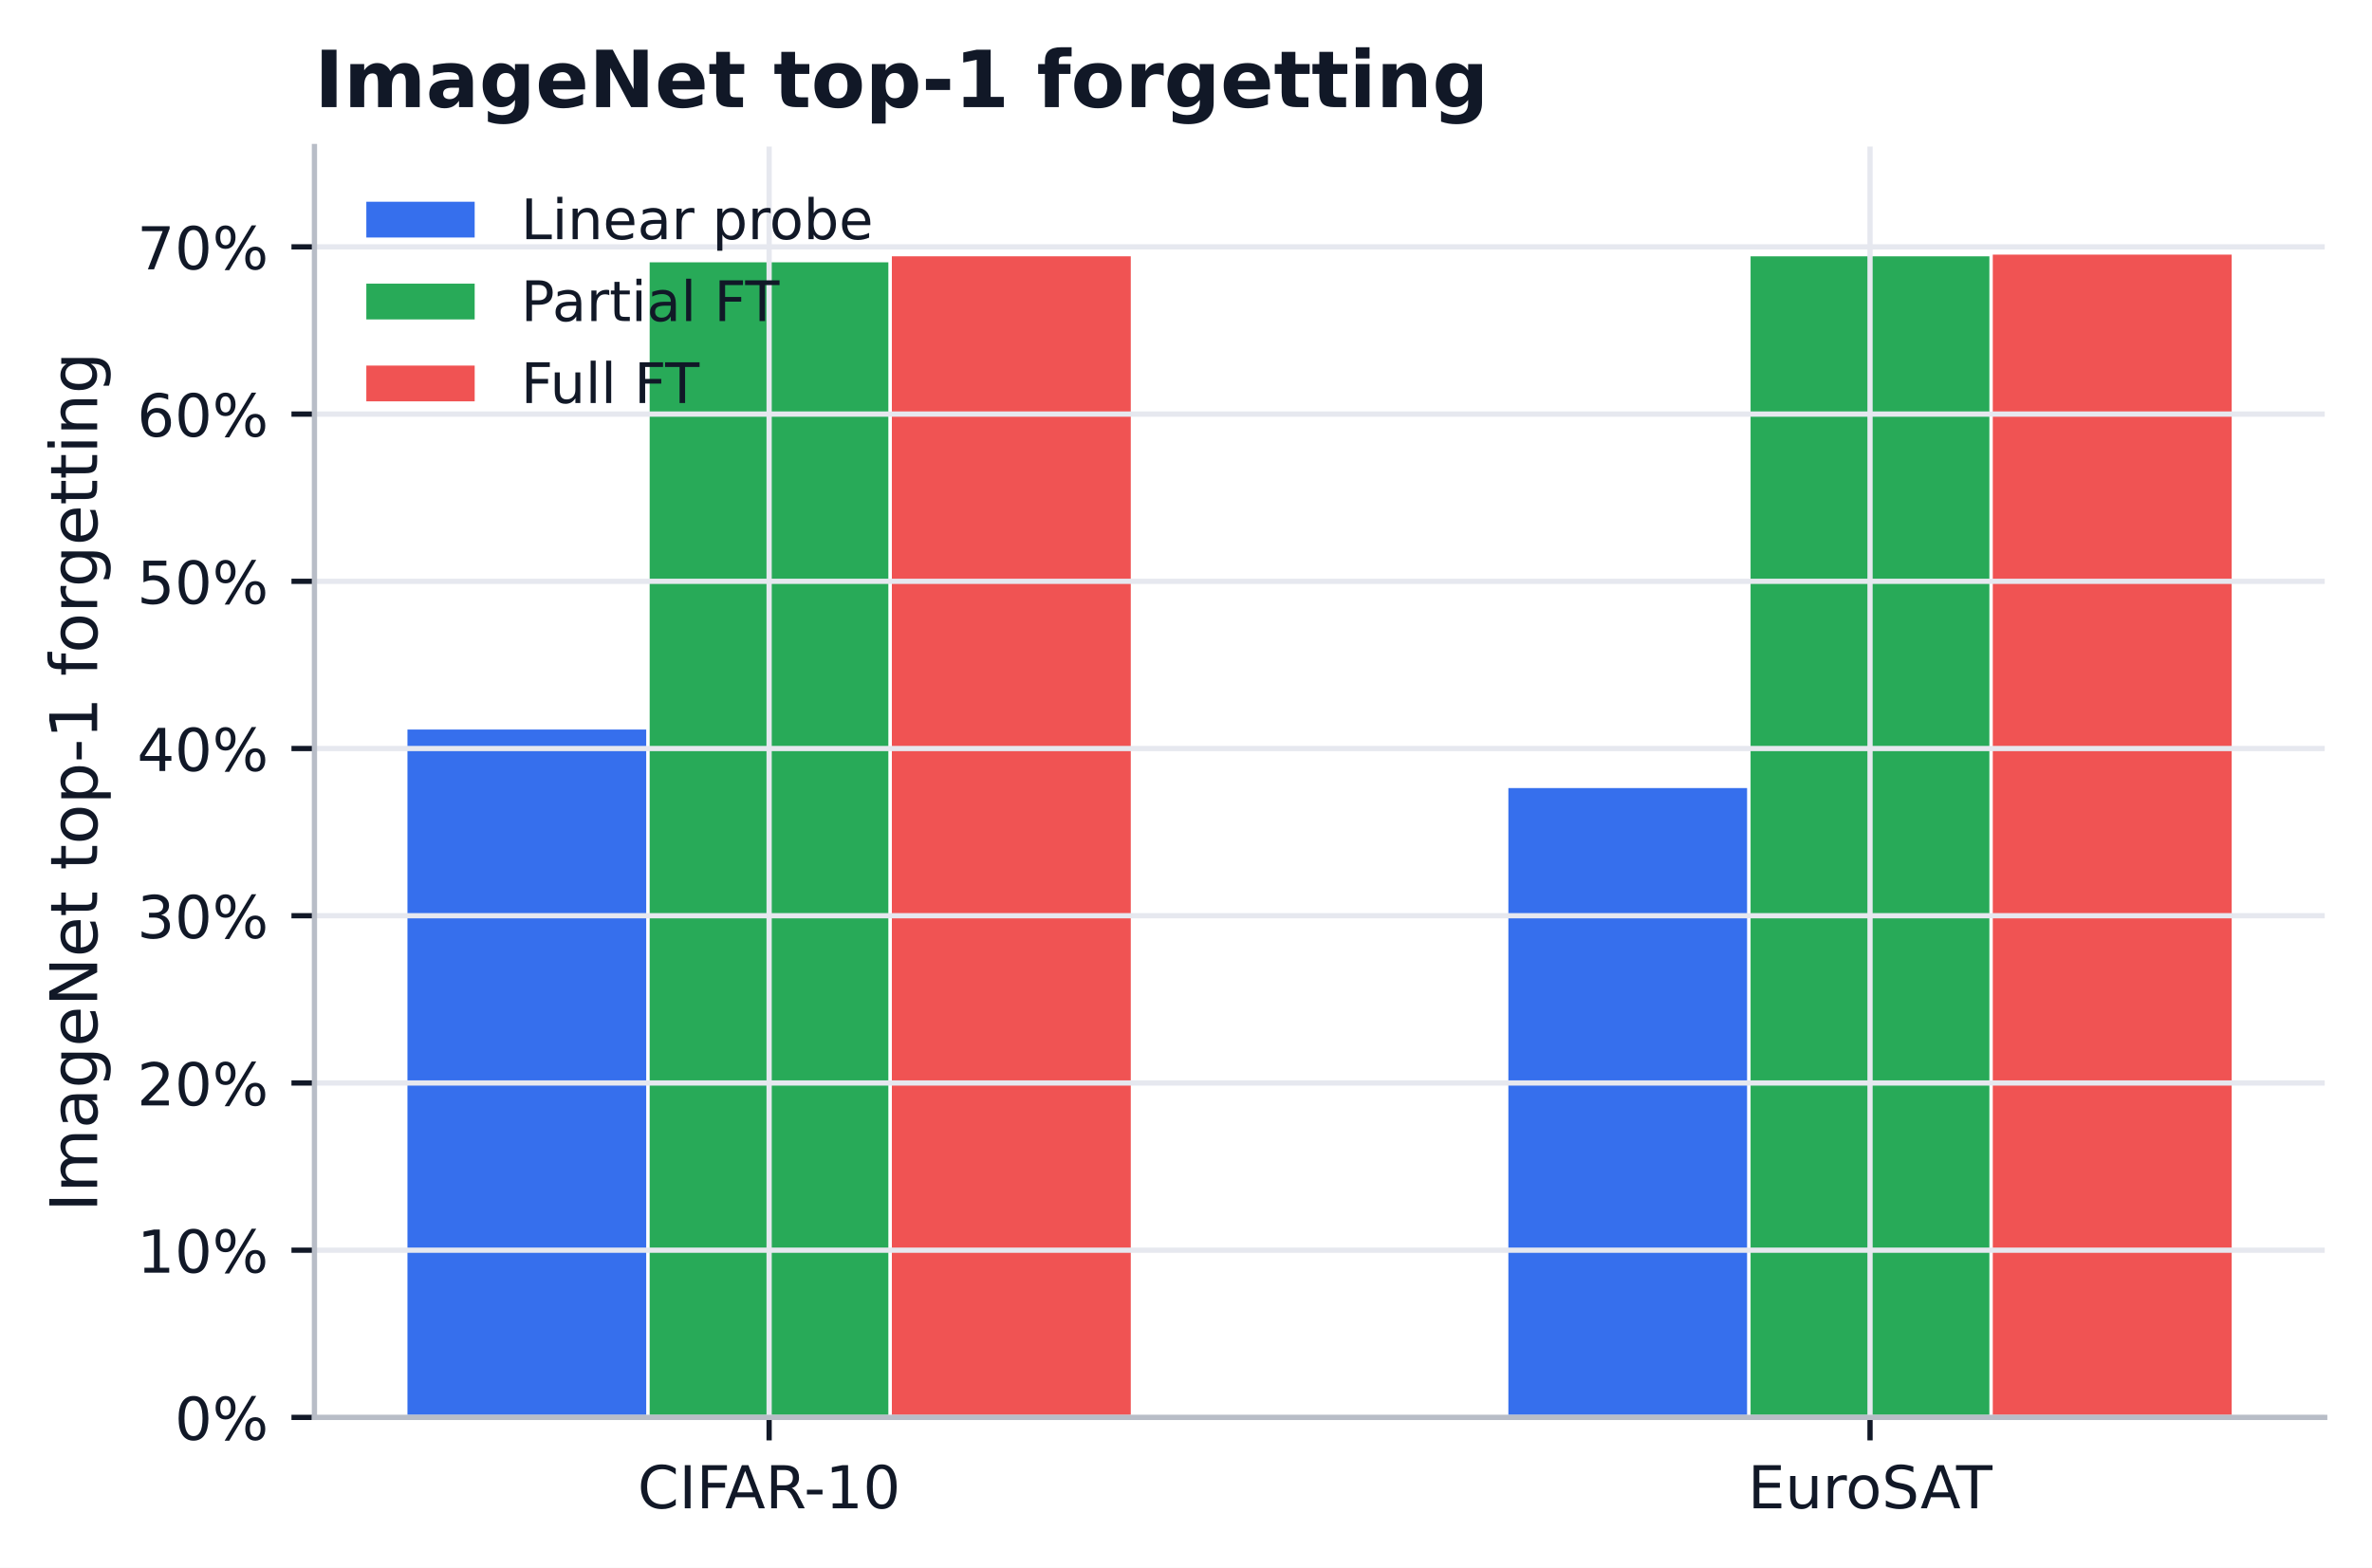
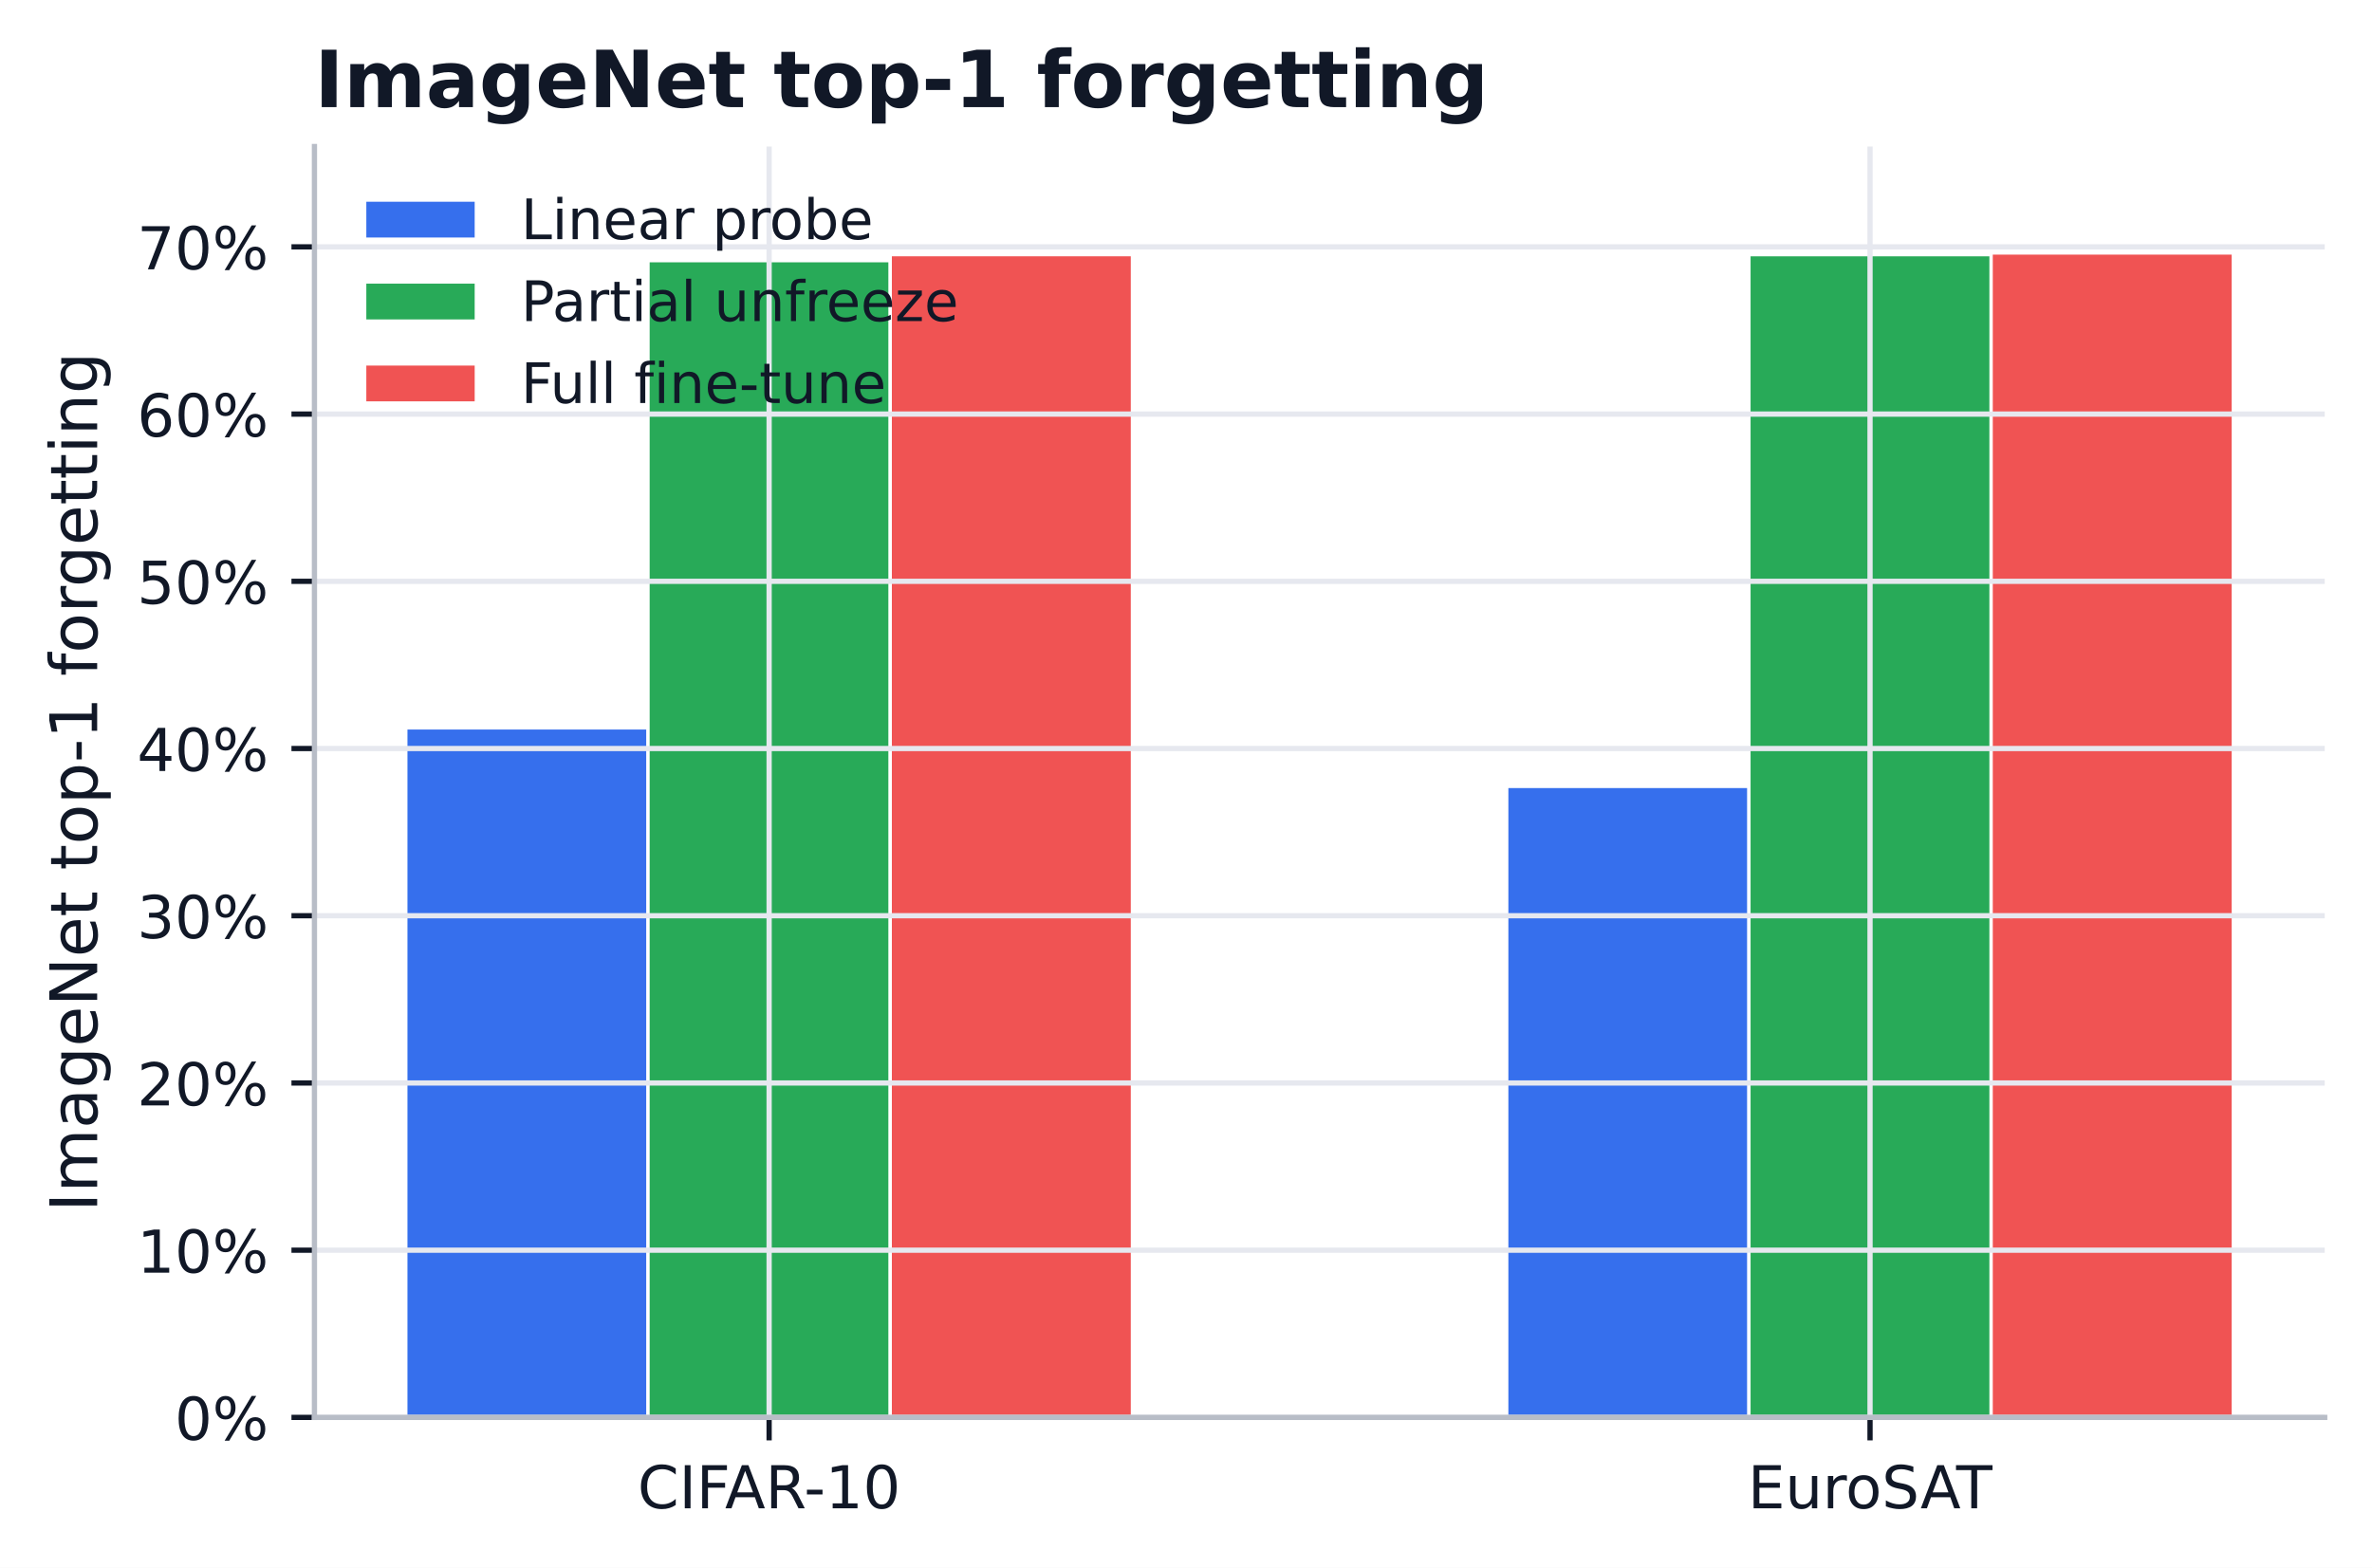
<svg xmlns="http://www.w3.org/2000/svg" xmlns:xlink="http://www.w3.org/1999/xlink" width="361.2pt" height="238.8pt" viewBox="0 0 361.2 238.8" version="1.1">
  <defs>
    <style type="text/css">*{stroke-linejoin: round; stroke-linecap: butt}</style>
  </defs>
  <g id="figure_1">
    <g id="patch_1">
      <path d="M 0 238.8  L 361.2 238.8  L 361.2 0  L 0 0  z " style="fill: #ffffff" />
    </g>
    <g id="axes_1">
      <g id="patch_2">
        <path d="M 47.882 215.889  L 354 215.889  L 354 22.318  L 47.882 22.318  z " style="fill: #ffffff" />
      </g>
      <g id="patch_3">
-         <path d="M 61.796 215.889  L 98.678 215.889  L 98.678 110.867  L 61.796 110.867  z " clip-path="url(#p6c67268eec)" style="fill: #2563eb; opacity: 0.92; stroke: #ffffff; stroke-width: 0.5; stroke-linejoin: miter" />
+         <path d="M 61.796 215.889  L 98.678 215.889  L 98.678 110.867  L 61.796 110.867  z " clip-path="url(#pd72172e5ea)" style="fill: #2563eb; opacity: 0.92; stroke: #ffffff; stroke-width: 0.5; stroke-linejoin: miter" />
      </g>
      <g id="patch_4">
-         <path d="M 229.44 215.889  L 266.322 215.889  L 266.322 119.781  L 229.44 119.781  z " clip-path="url(#p6c67268eec)" style="fill: #2563eb; opacity: 0.92; stroke: #ffffff; stroke-width: 0.5; stroke-linejoin: miter" />
+         <path d="M 229.44 215.889  L 266.322 215.889  L 266.322 119.781  L 229.44 119.781  z " clip-path="url(#pd72172e5ea)" style="fill: #2563eb; opacity: 0.92; stroke: #ffffff; stroke-width: 0.5; stroke-linejoin: miter" />
      </g>
      <g id="patch_5">
-         <path d="M 98.678 215.889  L 135.56 215.889  L 135.56 39.704  L 98.678 39.704  z " clip-path="url(#p6c67268eec)" style="fill: #16a34a; opacity: 0.92; stroke: #ffffff; stroke-width: 0.5; stroke-linejoin: miter" />
+         <path d="M 98.678 215.889  L 135.56 215.889  L 135.56 39.704  L 98.678 39.704  z " clip-path="url(#pd72172e5ea)" style="fill: #16a34a; opacity: 0.92; stroke: #ffffff; stroke-width: 0.5; stroke-linejoin: miter" />
      </g>
      <g id="patch_6">
-         <path d="M 266.322 215.889  L 303.203 215.889  L 303.203 38.792  L 266.322 38.792  z " clip-path="url(#p6c67268eec)" style="fill: #16a34a; opacity: 0.92; stroke: #ffffff; stroke-width: 0.5; stroke-linejoin: miter" />
+         <path d="M 266.322 215.889  L 303.203 215.889  L 303.203 38.792  L 266.322 38.792  z " clip-path="url(#pd72172e5ea)" style="fill: #16a34a; opacity: 0.92; stroke: #ffffff; stroke-width: 0.5; stroke-linejoin: miter" />
      </g>
      <g id="patch_7">
-         <path d="M 135.56 215.889  L 172.441 215.889  L 172.441 38.787  L 135.56 38.787  z " clip-path="url(#p6c67268eec)" style="fill: #ef4444; opacity: 0.92; stroke: #ffffff; stroke-width: 0.5; stroke-linejoin: miter" />
+         <path d="M 135.56 215.889  L 172.441 215.889  L 172.441 38.787  L 135.56 38.787  z " clip-path="url(#pd72172e5ea)" style="fill: #ef4444; opacity: 0.92; stroke: #ffffff; stroke-width: 0.5; stroke-linejoin: miter" />
      </g>
      <g id="patch_8">
-         <path d="M 303.203 215.889  L 340.085 215.889  L 340.085 38.532  L 303.203 38.532  z " clip-path="url(#p6c67268eec)" style="fill: #ef4444; opacity: 0.92; stroke: #ffffff; stroke-width: 0.5; stroke-linejoin: miter" />
+         <path d="M 303.203 215.889  L 340.085 215.889  L 340.085 38.532  L 303.203 38.532  z " clip-path="url(#pd72172e5ea)" style="fill: #ef4444; opacity: 0.92; stroke: #ffffff; stroke-width: 0.5; stroke-linejoin: miter" />
      </g>
      <g id="matplotlib.axis_1">
        <g id="xtick_1">
          <g id="line2d_1">
-             <path d="M 117.119 215.889  L 117.119 22.318  " clip-path="url(#p6c67268eec)" style="fill: none; stroke: #e6e8ef; stroke-width: 0.8; stroke-linecap: square" />
+             <path d="M 117.119 215.889  L 117.119 22.318  " clip-path="url(#pd72172e5ea)" style="fill: none; stroke: #e6e8ef; stroke-width: 0.8; stroke-linecap: square" />
          </g>
          <g id="line2d_2">
            <defs>
-               <path id="m0b1e977724" d="M 0 0  L 0 3.5  " style="stroke: #111827; stroke-width: 0.8" />
+               <path id="mc6aea8edd9" d="M 0 0  L 0 3.5  " style="stroke: #111827; stroke-width: 0.8" />
            </defs>
            <g>
-               <use xlink:href="#m0b1e977724" x="117.119" y="215.889" style="fill: #111827; stroke: #111827; stroke-width: 0.8" />
+               <use xlink:href="#mc6aea8edd9" x="117.119" y="215.889" style="fill: #111827; stroke: #111827; stroke-width: 0.8" />
            </g>
          </g>
          <g id="text_1">
            <text style="fill: #111827; font: 9px 'DejaVu Sans'; text-anchor: middle" x="117.119" y="229.728" transform="rotate(-0 117.1189 229.7278)">CIFAR-10</text>
          </g>
        </g>
        <g id="xtick_2">
          <g id="line2d_3">
-             <path d="M 284.763 215.889  L 284.763 22.318  " clip-path="url(#p6c67268eec)" style="fill: none; stroke: #e6e8ef; stroke-width: 0.8; stroke-linecap: square" />
+             <path d="M 284.763 215.889  L 284.763 22.318  " clip-path="url(#pd72172e5ea)" style="fill: none; stroke: #e6e8ef; stroke-width: 0.8; stroke-linecap: square" />
          </g>
          <g id="line2d_4">
            <g>
-               <use xlink:href="#m0b1e977724" x="284.763" y="215.889" style="fill: #111827; stroke: #111827; stroke-width: 0.8" />
+               <use xlink:href="#mc6aea8edd9" x="284.763" y="215.889" style="fill: #111827; stroke: #111827; stroke-width: 0.8" />
            </g>
          </g>
          <g id="text_2">
            <text style="fill: #111827; font: 9px 'DejaVu Sans'; text-anchor: middle" x="284.763" y="229.728" transform="rotate(-0 284.7627 229.7278)">EuroSAT</text>
          </g>
        </g>
      </g>
      <g id="matplotlib.axis_2">
        <g id="ytick_1">
          <g id="line2d_5">
-             <path d="M 47.882 215.889  L 354 215.889  " clip-path="url(#p6c67268eec)" style="fill: none; stroke: #e6e8ef; stroke-width: 0.8; stroke-linecap: square" />
+             <path d="M 47.882 215.889  L 354 215.889  " clip-path="url(#pd72172e5ea)" style="fill: none; stroke: #e6e8ef; stroke-width: 0.8; stroke-linecap: square" />
          </g>
          <g id="line2d_6">
            <defs>
-               <path id="mba65cfa63d" d="M 0 0  L -3.5 0  " style="stroke: #111827; stroke-width: 0.8" />
+               <path id="m567b69ca95" d="M 0 0  L -3.5 0  " style="stroke: #111827; stroke-width: 0.8" />
            </defs>
            <g>
-               <use xlink:href="#mba65cfa63d" x="47.882" y="215.889" style="fill: #111827; stroke: #111827; stroke-width: 0.8" />
+               <use xlink:href="#m567b69ca95" x="47.882" y="215.889" style="fill: #111827; stroke: #111827; stroke-width: 0.8" />
            </g>
          </g>
          <g id="text_3">
            <text style="fill: #111827; font: 9px 'DejaVu Sans'; text-anchor: end" x="40.882" y="219.309" transform="rotate(-0 40.88203 219.3085)">0%</text>
          </g>
        </g>
        <g id="ytick_2">
          <g id="line2d_7">
-             <path d="M 47.882 190.419  L 354 190.419  " clip-path="url(#p6c67268eec)" style="fill: none; stroke: #e6e8ef; stroke-width: 0.8; stroke-linecap: square" />
+             <path d="M 47.882 190.419  L 354 190.419  " clip-path="url(#pd72172e5ea)" style="fill: none; stroke: #e6e8ef; stroke-width: 0.8; stroke-linecap: square" />
          </g>
          <g id="line2d_8">
            <g>
-               <use xlink:href="#mba65cfa63d" x="47.882" y="190.419" style="fill: #111827; stroke: #111827; stroke-width: 0.8" />
+               <use xlink:href="#m567b69ca95" x="47.882" y="190.419" style="fill: #111827; stroke: #111827; stroke-width: 0.8" />
            </g>
          </g>
          <g id="text_4">
            <text style="fill: #111827; font: 9px 'DejaVu Sans'; text-anchor: end" x="40.882" y="193.839" transform="rotate(-0 40.88203 193.8386)">10%</text>
          </g>
        </g>
        <g id="ytick_3">
          <g id="line2d_9">
-             <path d="M 47.882 164.949  L 354 164.949  " clip-path="url(#p6c67268eec)" style="fill: none; stroke: #e6e8ef; stroke-width: 0.8; stroke-linecap: square" />
+             <path d="M 47.882 164.949  L 354 164.949  " clip-path="url(#pd72172e5ea)" style="fill: none; stroke: #e6e8ef; stroke-width: 0.8; stroke-linecap: square" />
          </g>
          <g id="line2d_10">
            <g>
-               <use xlink:href="#mba65cfa63d" x="47.882" y="164.949" style="fill: #111827; stroke: #111827; stroke-width: 0.8" />
+               <use xlink:href="#m567b69ca95" x="47.882" y="164.949" style="fill: #111827; stroke: #111827; stroke-width: 0.8" />
            </g>
          </g>
          <g id="text_5">
            <text style="fill: #111827; font: 9px 'DejaVu Sans'; text-anchor: end" x="40.882" y="168.369" transform="rotate(-0 40.88203 168.3687)">20%</text>
          </g>
        </g>
        <g id="ytick_4">
          <g id="line2d_11">
-             <path d="M 47.882 139.48  L 354 139.48  " clip-path="url(#p6c67268eec)" style="fill: none; stroke: #e6e8ef; stroke-width: 0.8; stroke-linecap: square" />
+             <path d="M 47.882 139.48  L 354 139.48  " clip-path="url(#pd72172e5ea)" style="fill: none; stroke: #e6e8ef; stroke-width: 0.8; stroke-linecap: square" />
          </g>
          <g id="line2d_12">
            <g>
-               <use xlink:href="#mba65cfa63d" x="47.882" y="139.48" style="fill: #111827; stroke: #111827; stroke-width: 0.8" />
+               <use xlink:href="#m567b69ca95" x="47.882" y="139.48" style="fill: #111827; stroke: #111827; stroke-width: 0.8" />
            </g>
          </g>
          <g id="text_6">
            <text style="fill: #111827; font: 9px 'DejaVu Sans'; text-anchor: end" x="40.882" y="142.899" transform="rotate(-0 40.88203 142.8989)">30%</text>
          </g>
        </g>
        <g id="ytick_5">
          <g id="line2d_13">
-             <path d="M 47.882 114.01  L 354 114.01  " clip-path="url(#p6c67268eec)" style="fill: none; stroke: #e6e8ef; stroke-width: 0.8; stroke-linecap: square" />
+             <path d="M 47.882 114.01  L 354 114.01  " clip-path="url(#pd72172e5ea)" style="fill: none; stroke: #e6e8ef; stroke-width: 0.8; stroke-linecap: square" />
          </g>
          <g id="line2d_14">
            <g>
-               <use xlink:href="#mba65cfa63d" x="47.882" y="114.01" style="fill: #111827; stroke: #111827; stroke-width: 0.8" />
+               <use xlink:href="#m567b69ca95" x="47.882" y="114.01" style="fill: #111827; stroke: #111827; stroke-width: 0.8" />
            </g>
          </g>
          <g id="text_7">
            <text style="fill: #111827; font: 9px 'DejaVu Sans'; text-anchor: end" x="40.882" y="117.429" transform="rotate(-0 40.88203 117.429)">40%</text>
          </g>
        </g>
        <g id="ytick_6">
          <g id="line2d_15">
-             <path d="M 47.882 88.54  L 354 88.54  " clip-path="url(#p6c67268eec)" style="fill: none; stroke: #e6e8ef; stroke-width: 0.8; stroke-linecap: square" />
+             <path d="M 47.882 88.54  L 354 88.54  " clip-path="url(#pd72172e5ea)" style="fill: none; stroke: #e6e8ef; stroke-width: 0.8; stroke-linecap: square" />
          </g>
          <g id="line2d_16">
            <g>
-               <use xlink:href="#mba65cfa63d" x="47.882" y="88.54" style="fill: #111827; stroke: #111827; stroke-width: 0.8" />
+               <use xlink:href="#m567b69ca95" x="47.882" y="88.54" style="fill: #111827; stroke: #111827; stroke-width: 0.8" />
            </g>
          </g>
          <g id="text_8">
            <text style="fill: #111827; font: 9px 'DejaVu Sans'; text-anchor: end" x="40.882" y="91.959" transform="rotate(-0 40.88203 91.95911)">50%</text>
          </g>
        </g>
        <g id="ytick_7">
          <g id="line2d_17">
-             <path d="M 47.882 63.07  L 354 63.07  " clip-path="url(#p6c67268eec)" style="fill: none; stroke: #e6e8ef; stroke-width: 0.8; stroke-linecap: square" />
+             <path d="M 47.882 63.07  L 354 63.07  " clip-path="url(#pd72172e5ea)" style="fill: none; stroke: #e6e8ef; stroke-width: 0.8; stroke-linecap: square" />
          </g>
          <g id="line2d_18">
            <g>
-               <use xlink:href="#mba65cfa63d" x="47.882" y="63.07" style="fill: #111827; stroke: #111827; stroke-width: 0.8" />
+               <use xlink:href="#m567b69ca95" x="47.882" y="63.07" style="fill: #111827; stroke: #111827; stroke-width: 0.8" />
            </g>
          </g>
          <g id="text_9">
            <text style="fill: #111827; font: 9px 'DejaVu Sans'; text-anchor: end" x="40.882" y="66.489" transform="rotate(-0 40.88203 66.48923)">60%</text>
          </g>
        </g>
        <g id="ytick_8">
          <g id="line2d_19">
-             <path d="M 47.882 37.6  L 354 37.6  " clip-path="url(#p6c67268eec)" style="fill: none; stroke: #e6e8ef; stroke-width: 0.8; stroke-linecap: square" />
+             <path d="M 47.882 37.6  L 354 37.6  " clip-path="url(#pd72172e5ea)" style="fill: none; stroke: #e6e8ef; stroke-width: 0.8; stroke-linecap: square" />
          </g>
          <g id="line2d_20">
            <g>
-               <use xlink:href="#mba65cfa63d" x="47.882" y="37.6" style="fill: #111827; stroke: #111827; stroke-width: 0.8" />
+               <use xlink:href="#m567b69ca95" x="47.882" y="37.6" style="fill: #111827; stroke: #111827; stroke-width: 0.8" />
            </g>
          </g>
          <g id="text_10">
            <text style="fill: #111827; font: 9px 'DejaVu Sans'; text-anchor: end" x="40.882" y="41.019" transform="rotate(-0 40.88203 41.01935)">70%</text>
          </g>
        </g>
        <g id="text_11">
          <text style="fill: #111827; font: 10px 'DejaVu Sans'; text-anchor: middle" x="14.798" y="119.104" transform="rotate(-90 14.79844 119.1037)">ImageNet top-1 forgetting</text>
        </g>
      </g>
      <g id="patch_9">
        <path d="M 47.882 215.889  L 47.882 22.318  " style="fill: none; stroke: #b8bdc7; stroke-width: 0.8; stroke-linejoin: miter; stroke-linecap: square" />
      </g>
      <g id="patch_10">
        <path d="M 47.882 215.889  L 354 215.889  " style="fill: none; stroke: #b8bdc7; stroke-width: 0.8; stroke-linejoin: miter; stroke-linecap: square" />
      </g>
      <g id="text_12">
        <text style="fill: #111827; font: 700 12px 'DejaVu Sans'; text-anchor: start" x="47.882" y="16.318" transform="rotate(-0 47.88203 16.31812)">ImageNet top-1 forgetting</text>
      </g>
      <g id="legend_1">
        <g id="patch_11">
          <path d="M 55.532 36.427  L 72.532 36.427  L 72.532 30.477  L 55.532 30.477  z " style="fill: #2563eb; opacity: 0.92; stroke: #ffffff; stroke-width: 0.5; stroke-linejoin: miter" />
        </g>
        <g id="text_13">
          <text style="fill: #111827; font: 8.5px 'DejaVu Sans'; text-anchor: start" x="79.332" y="36.427" transform="rotate(-0 79.33203 36.4268)">Linear probe</text>
        </g>
        <g id="patch_12">
          <path d="M 55.532 48.903  L 72.532 48.903  L 72.532 42.953  L 55.532 42.953  z " style="fill: #16a34a; opacity: 0.92; stroke: #ffffff; stroke-width: 0.5; stroke-linejoin: miter" />
        </g>
        <g id="text_14">
-           <text style="fill: #111827; font: 8.5px 'DejaVu Sans'; text-anchor: start" x="79.332" y="48.903" transform="rotate(-0 79.33203 48.9032)">Partial FT</text>
+           <text style="fill: #111827; font: 8.5px 'DejaVu Sans'; text-anchor: start" x="79.332" y="48.903" transform="rotate(-0 79.33203 48.9032)">Partial unfreeze</text>
        </g>
        <g id="patch_13">
          <path d="M 55.532 61.38  L 72.532 61.38  L 72.532 55.43  L 55.532 55.43  z " style="fill: #ef4444; opacity: 0.92; stroke: #ffffff; stroke-width: 0.5; stroke-linejoin: miter" />
        </g>
        <g id="text_15">
-           <text style="fill: #111827; font: 8.5px 'DejaVu Sans'; text-anchor: start" x="79.332" y="61.38" transform="rotate(-0 79.33203 61.37961)">Full FT</text>
+           <text style="fill: #111827; font: 8.5px 'DejaVu Sans'; text-anchor: start" x="79.332" y="61.38" transform="rotate(-0 79.33203 61.37961)">Full fine-tune</text>
        </g>
      </g>
    </g>
  </g>
  <defs>
-     <clipPath id="p6c67268eec">
+     <clipPath id="pd72172e5ea">
      <rect x="47.882" y="22.318" width="306.117" height="193.571" />
    </clipPath>
  </defs>
</svg>
